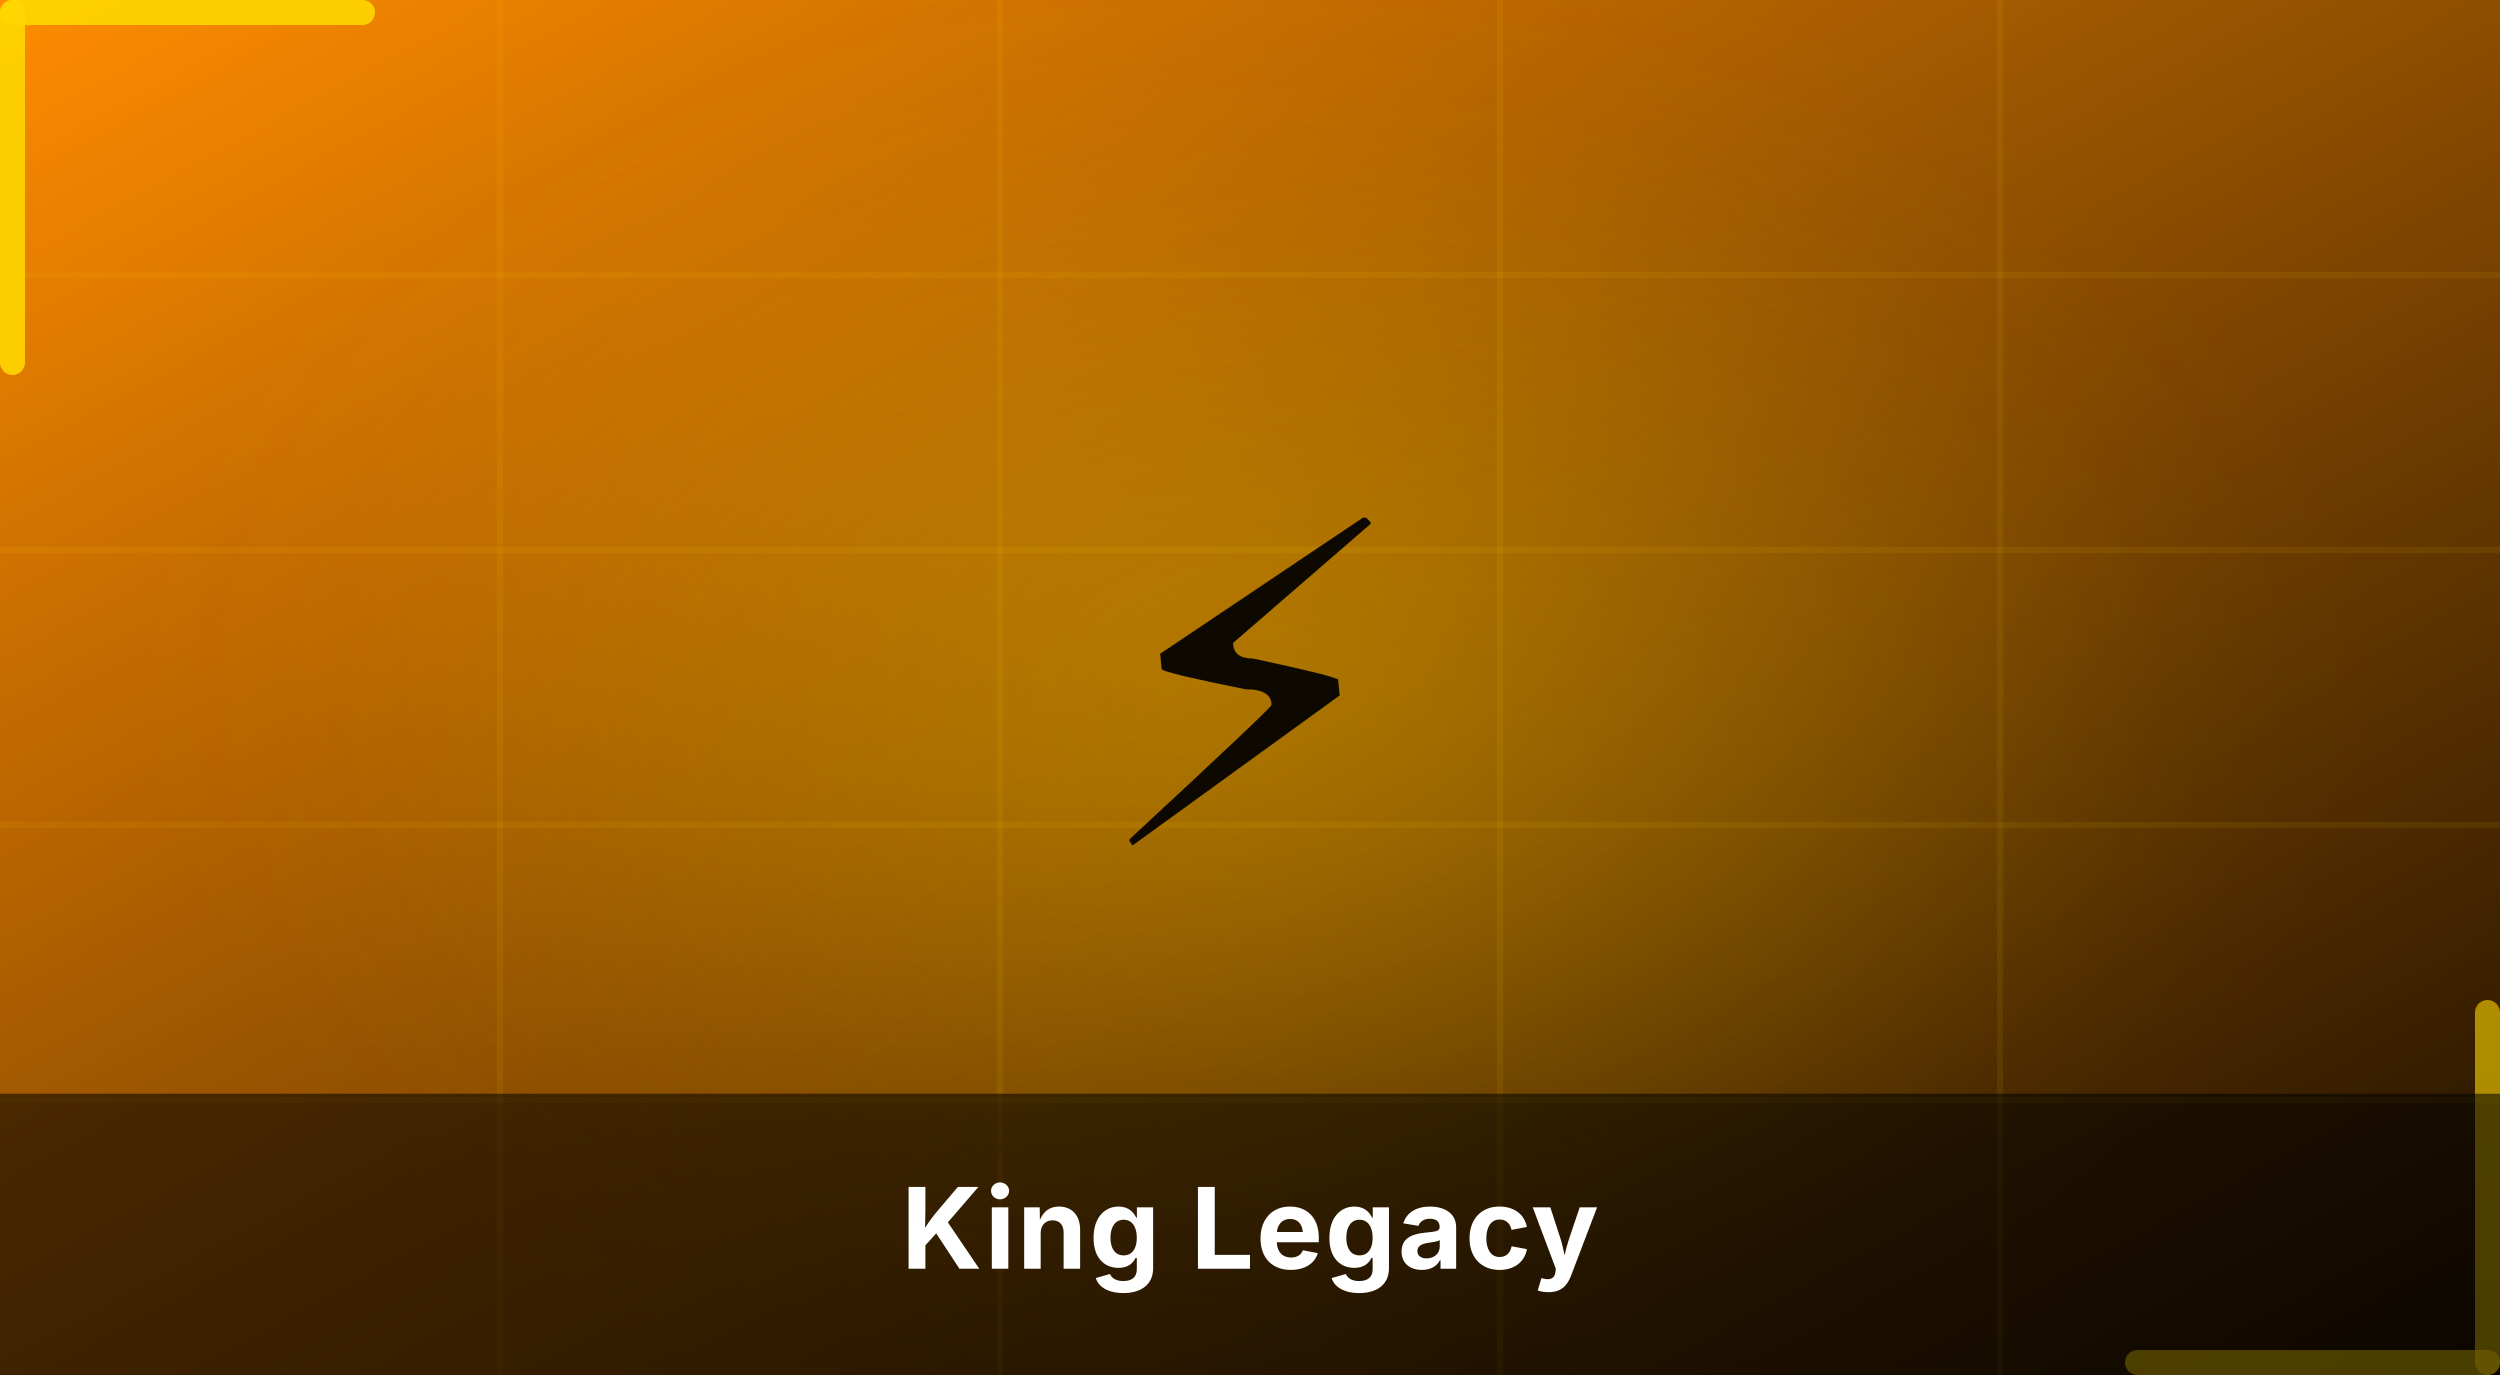
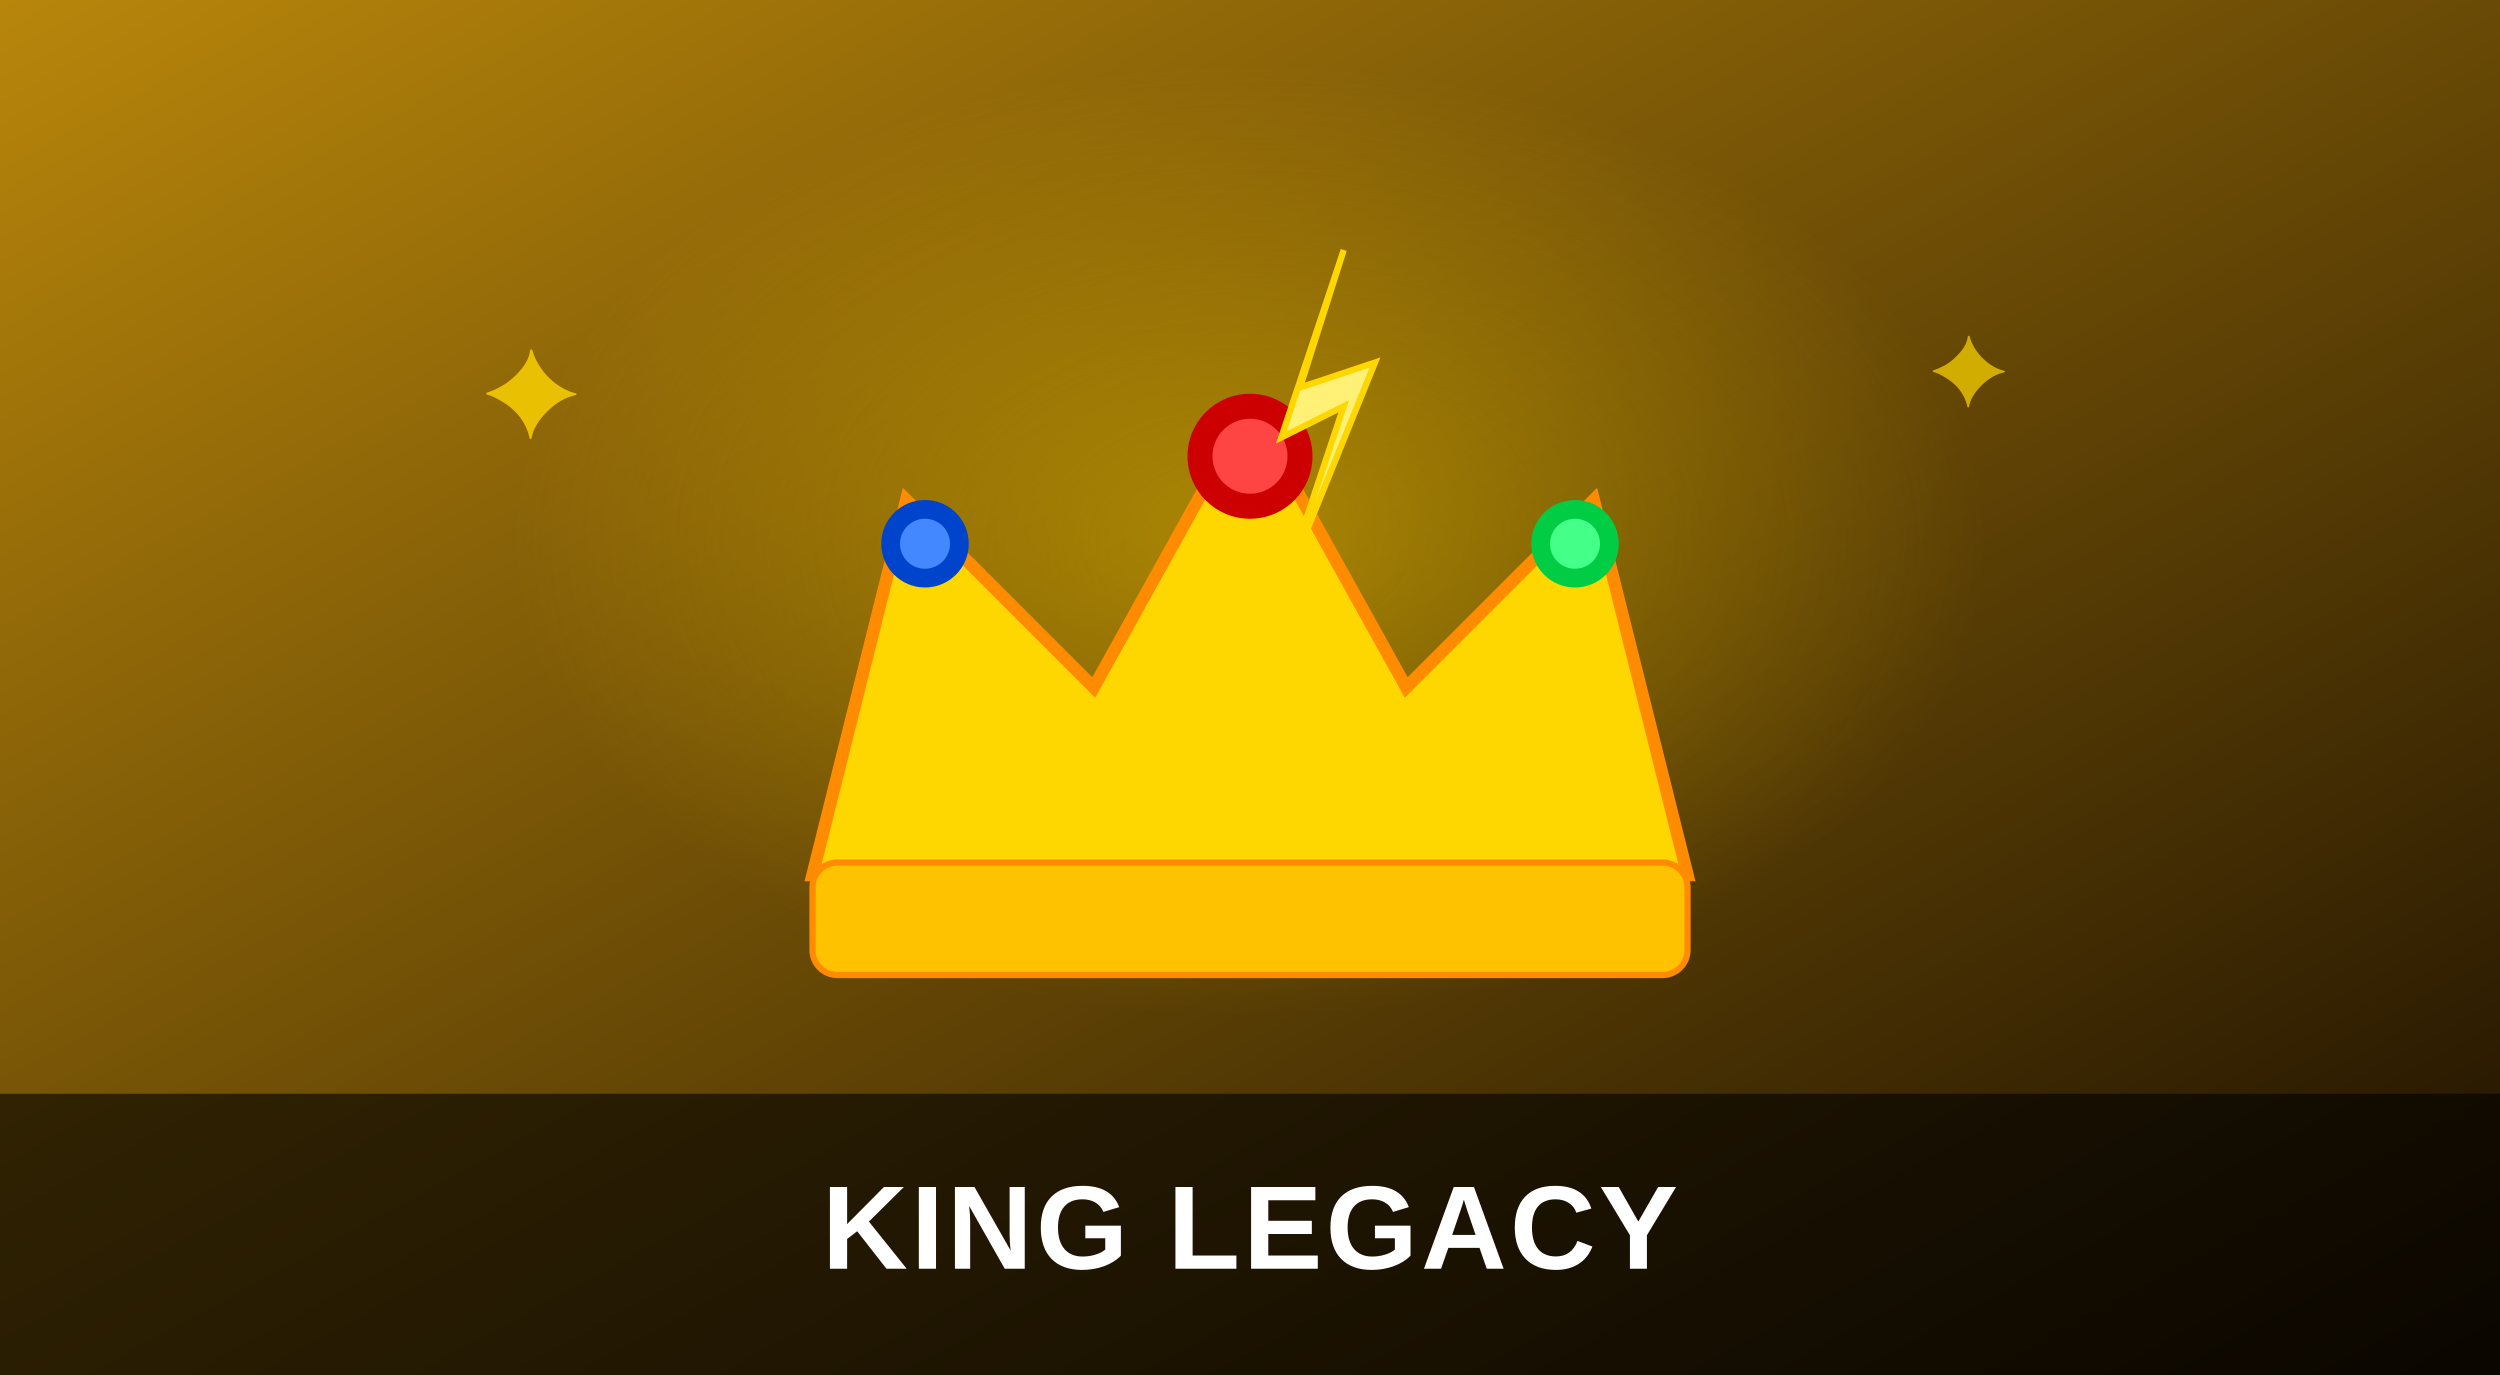
- <svg xmlns="http://www.w3.org/2000/svg" width="400" height="220" viewBox="0 0 400 220">
+ <svg xmlns="http://www.w3.org/2000/svg" viewBox="0 0 400 220" width="400" height="220">
  <defs>
-     <linearGradient id="bg" x1="0%" y1="0%" x2="100%" y2="100%">
-       <stop offset="0%" style="stop-color:#ff8c00;stop-opacity:1" />
-       <stop offset="100%" style="stop-color:#1a0e00;stop-opacity:1" />
+     <linearGradient id="bg" x1="0" y1="0" x2="1" y2="1">
+       <stop offset="0%" stop-color="#b8860b" />
+       <stop offset="100%" stop-color="#1a0e00" />
    </linearGradient>
-     <radialGradient id="glow" cx="50%" cy="50%" r="50%">
-       <stop offset="0%" style="stop-color:#ffd700;stop-opacity:0.35" />
-       <stop offset="100%" style="stop-color:#ffd700;stop-opacity:0" />
+     <radialGradient id="glow" cx="50%" cy="45%" r="45%">
+       <stop offset="0%" stop-color="#ffd700" stop-opacity=".4" />
+       <stop offset="100%" stop-color="#ffd700" stop-opacity="0" />
    </radialGradient>
-     <filter id="blur">
-       <feGaussianBlur stdDeviation="18" />
-     </filter>
  </defs>
  <rect width="400" height="220" fill="url(#bg)" />
-   <ellipse cx="200" cy="110" rx="160" ry="100" fill="url(#glow)" filter="url(#blur)" />
-   <g stroke="#ffd700" stroke-opacity="0.08" stroke-width="1">
-     <line x1="0" y1="44" x2="400" y2="44" />
-     <line x1="0" y1="88" x2="400" y2="88" />
-     <line x1="0" y1="132" x2="400" y2="132" />
-     <line x1="0" y1="176" x2="400" y2="176" />
-     <line x1="80" y1="0" x2="80" y2="220" />
-     <line x1="160" y1="0" x2="160" y2="220" />
-     <line x1="240" y1="0" x2="240" y2="220" />
-     <line x1="320" y1="0" x2="320" y2="220" />
-   </g>
-   <rect x="0" y="0" width="4" height="60" fill="#ffd700" opacity="0.9" rx="2" />
-   <rect x="0" y="0" width="60" height="4" fill="#ffd700" opacity="0.9" rx="2" />
-   <rect x="396" y="160" width="4" height="60" fill="#ffd700" opacity="0.6" rx="2" />
-   <rect x="340" y="216" width="60" height="4" fill="#ffd700" opacity="0.6" rx="2" />
-   <text x="200" y="115" font-size="72" text-anchor="middle" dominant-baseline="middle" font-family="Apple Color Emoji, Segoe UI Emoji, Noto Color Emoji, sans-serif" opacity="0.92">⚡</text>
-   <rect x="0" y="175" width="400" height="45" fill="rgba(0,0,0,0.55)" />
-   <text x="200" y="203" font-size="18" font-weight="bold" text-anchor="middle" font-family="Inter, Arial, sans-serif" fill="white" letter-spacing="0.3">King Legacy</text>
+   <ellipse cx="200" cy="95" rx="130" ry="85" fill="url(#glow)" />
+   <polygon points="130,140 145,80 175,110 200,65 225,110 255,80 270,140" fill="#ffd700" stroke="#ff8c00" stroke-width="2" />
+   <circle cx="200" cy="73" r="10" fill="#cc0000" />
+   <circle cx="200" cy="73" r="6" fill="#ff4444" />
+   <circle cx="148" cy="87" r="7" fill="#0044cc" />
+   <circle cx="148" cy="87" r="4" fill="#4488ff" />
+   <circle cx="252" cy="87" r="7" fill="#00cc44" />
+   <circle cx="252" cy="87" r="4" fill="#44ff88" />
+   <rect x="130" y="138" width="140" height="18" rx="4" fill="#ffc200" stroke="#ff8c00" stroke-width="1" />
+   <polygon points="215,40 205,70 215,65 205,95 220,58 208,62" fill="#fff176" stroke="#ffd700" stroke-width="1" />
+   <text x="85" y="70" font-size="20" text-anchor="middle" font-family="serif" fill="#ffd700" opacity=".8">✦</text>
+   <text x="315" y="65" font-size="16" text-anchor="middle" font-family="serif" fill="#ffd700" opacity=".7">✦</text>
+   <rect x="0" y="175" width="400" height="45" fill="rgba(0,0,0,.6)" />
+   <text x="200" y="203" font-size="19" font-weight="bold" text-anchor="middle" font-family="Arial Black,Arial,sans-serif" fill="white" letter-spacing=".5">KING LEGACY</text>
</svg>
